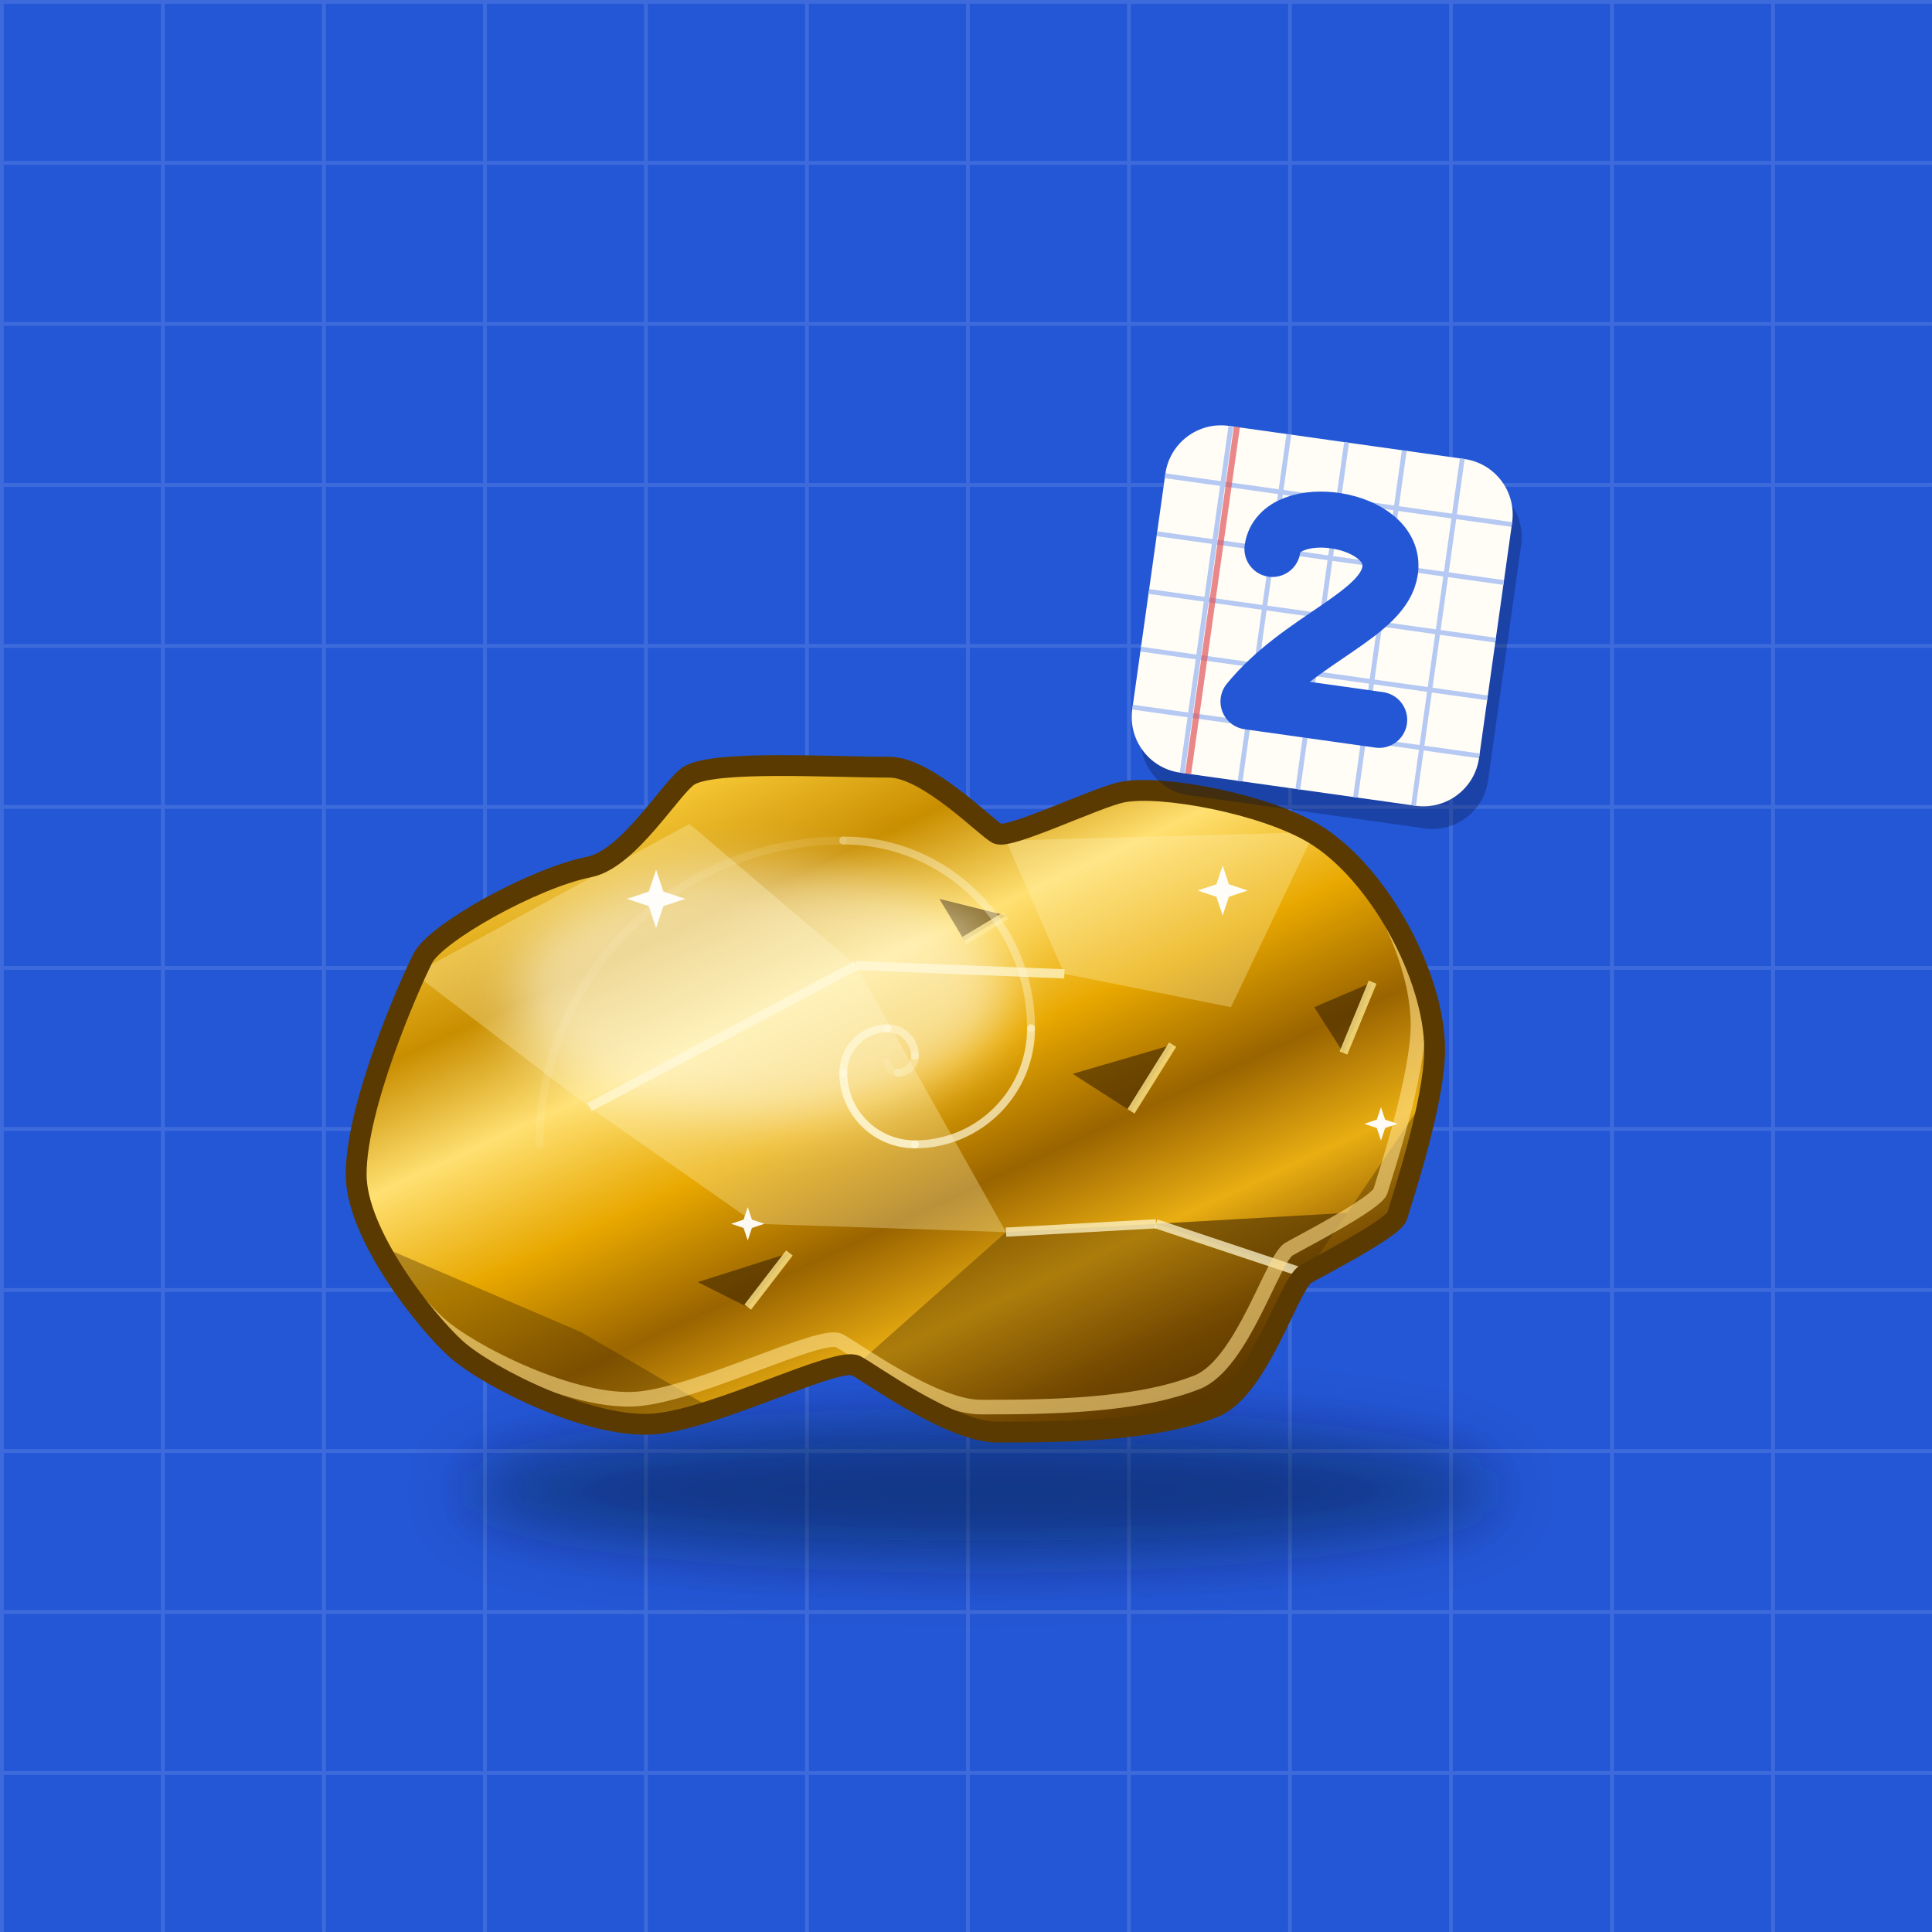
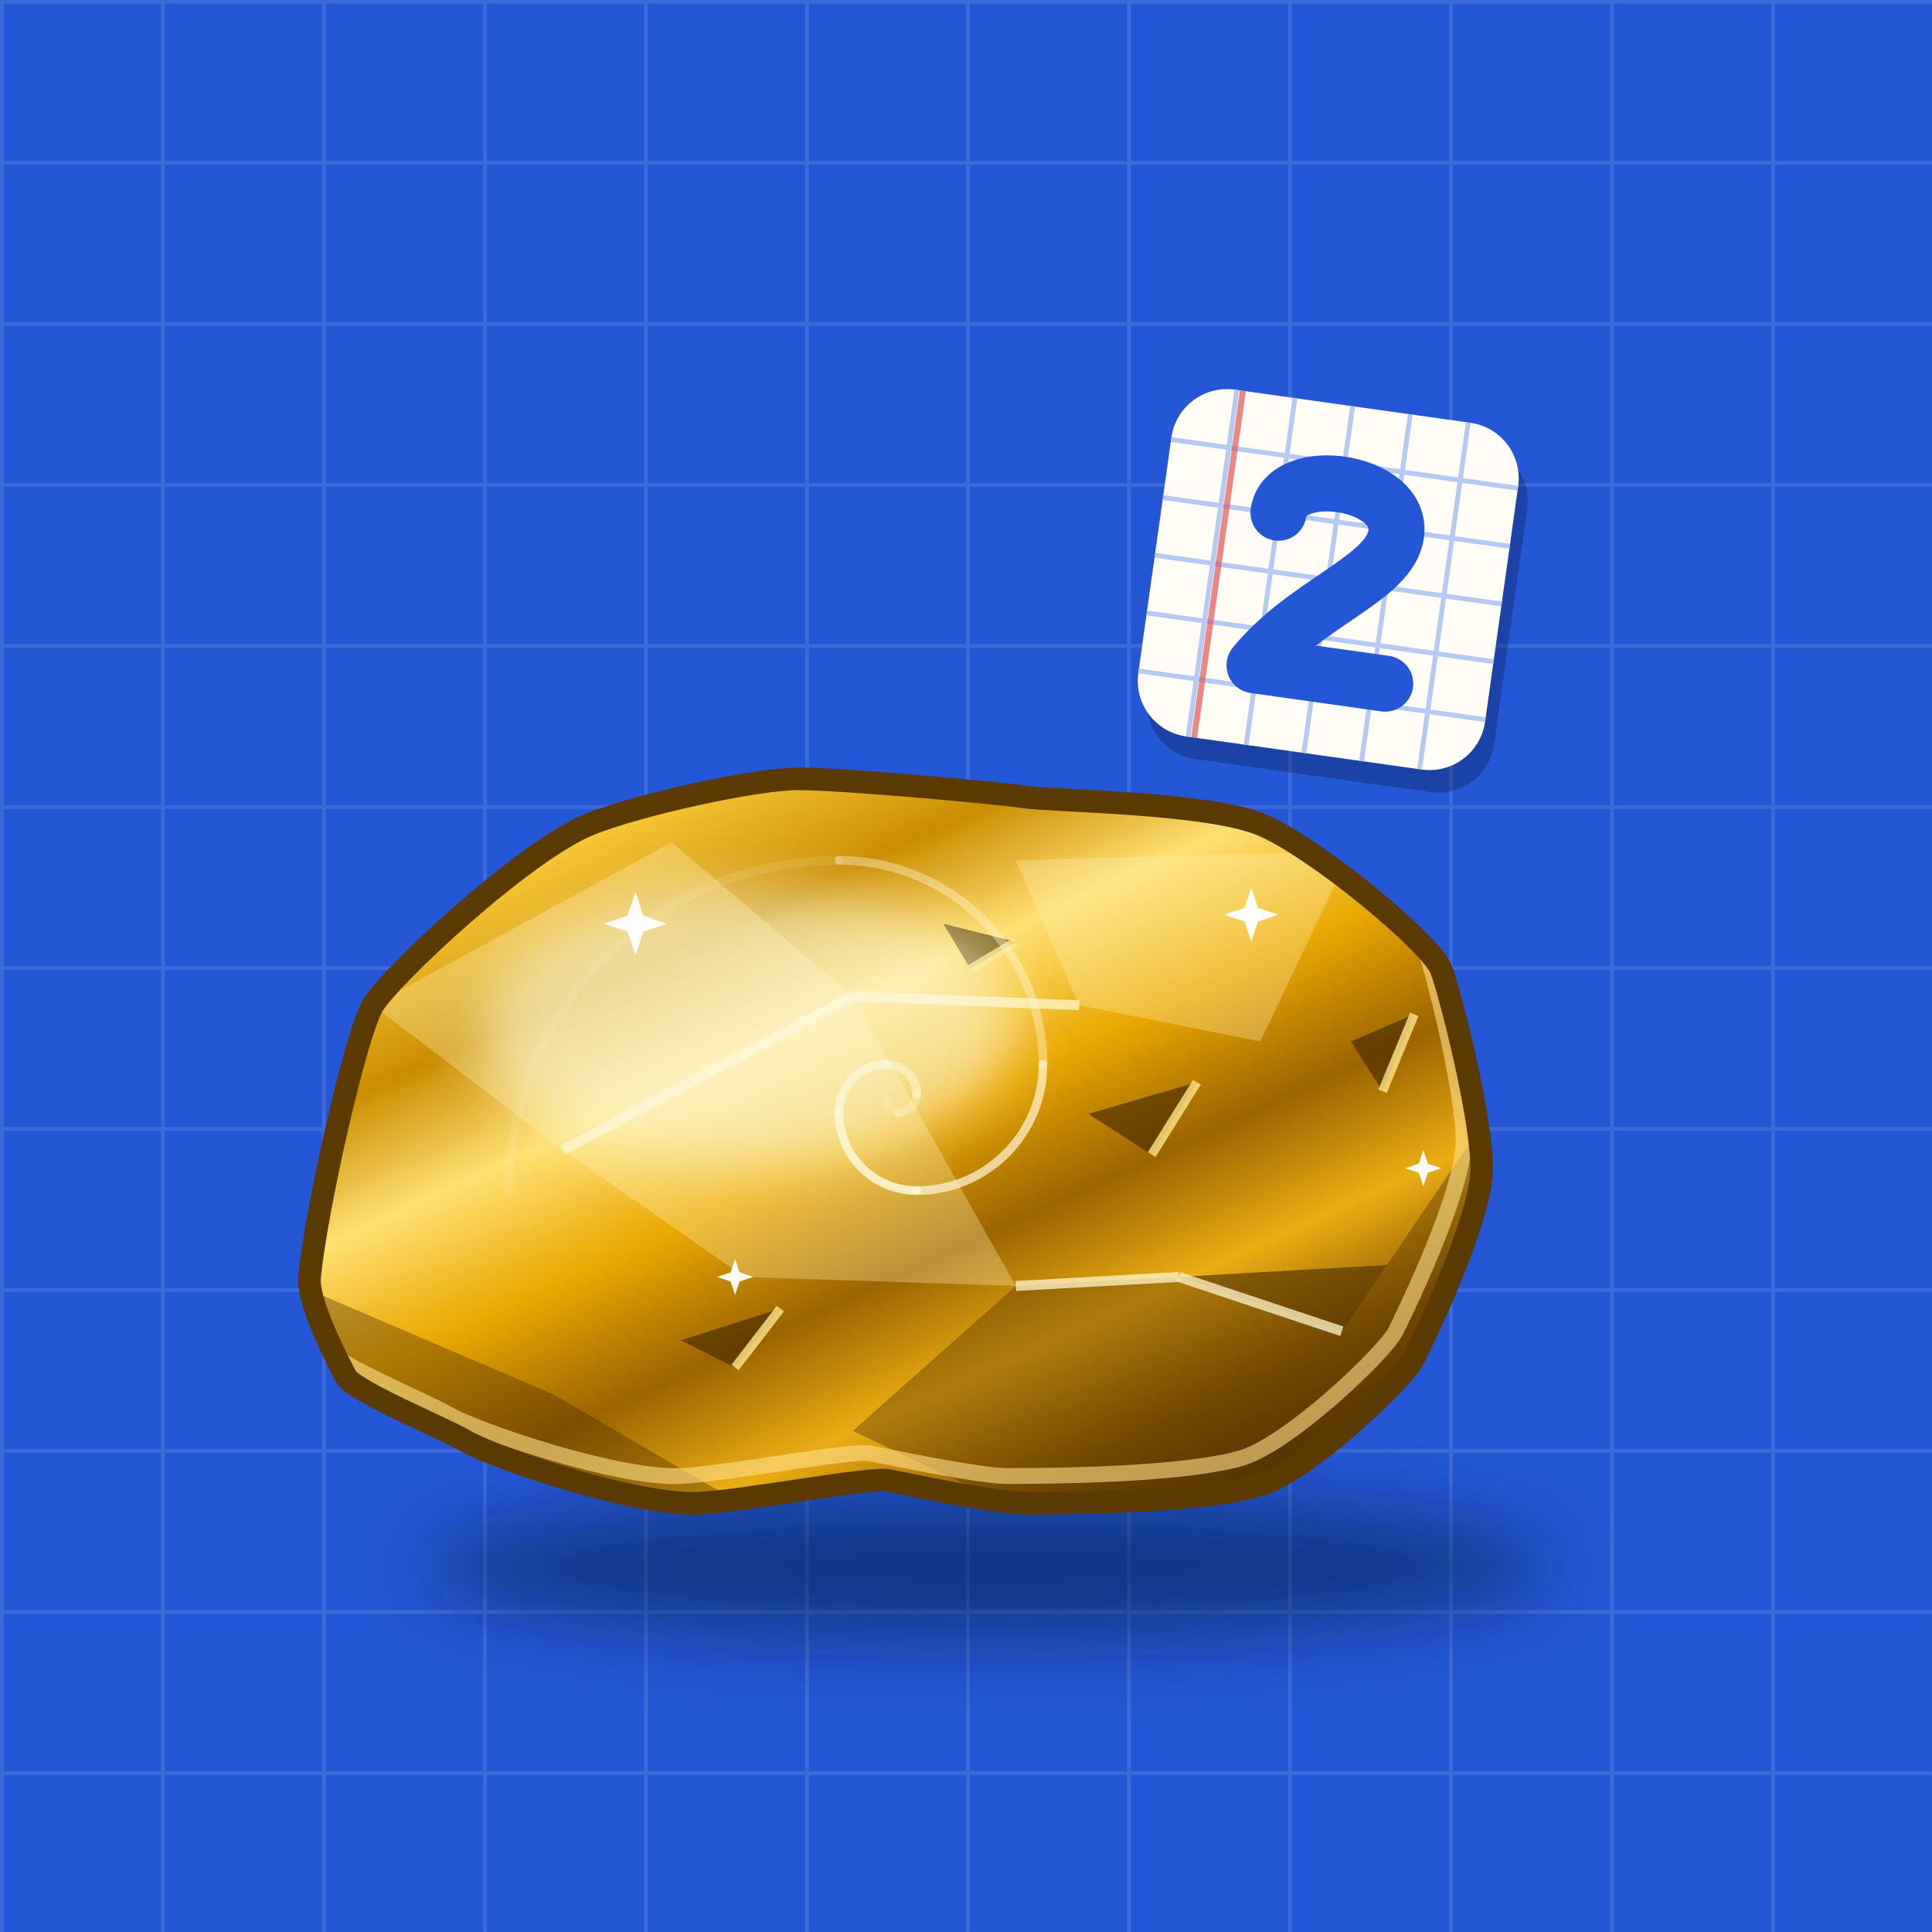
<svg xmlns="http://www.w3.org/2000/svg" viewBox="0 0 512 512" width="512" height="512">
  <defs>
-     <pattern id="g" width="42.67" height="42.67" patternUnits="userSpaceOnUse">
+     <pattern id="pgGrille" width="42.67" height="42.67" patternUnits="userSpaceOnUse">
      <path d="M42.67 0H0V42.67" fill="none" stroke="#fff" stroke-opacity=".12" stroke-width="2" />
    </pattern>
  </defs>
  <rect width="512" height="512" rx="0" fill="#2457d6" />
-   <rect width="512" height="512" rx="0" fill="url(#g)" />
+   <rect width="512" height="512" rx="0" fill="url(#pgGrille)" />
  <g transform="translate(256 256) scale(.8) translate(-256 -256)">
-     <g transform="translate(232 300) scale(1.38) translate(-271 -270)">
+     <g transform="translate(232 314) scale(1.5) translate(-271 -270)">
      <defs>
        <linearGradient id="pgOr" x1="0" y1="0" x2=".75" y2="1">
          <stop offset="0" stop-color="#FFF1A8" />
          <stop offset=".14" stop-color="#FFD23F" />
          <stop offset=".3" stop-color="#C98E00" />
          <stop offset=".42" stop-color="#FFE071" />
          <stop offset=".55" stop-color="#E8A800" />
          <stop offset=".68" stop-color="#9A6400" />
          <stop offset=".8" stop-color="#E9AE12" />
          <stop offset=".92" stop-color="#8A5600" />
          <stop offset="1" stop-color="#5E3A00" />
        </linearGradient>
-         <clipPath id="pgClip">
-           <path d="M142.00 288.15 C142.00 271.87 154.34 243.56 157.99 236.28 C161.05 230.17 184.55 217.01 197.98 214.33 C207.55 212.42 217.78 194.89 221.96 192.39 C228.14 188.69 255.54 190.39 269.94 190.39 C279.10 190.39 293.20 204.99 295.93 206.35 C298.76 207.76 319.72 197.61 325.92 196.38 C335.15 194.54 359.79 199.10 371.90 206.35 C387.21 215.52 400.89 240.41 400.89 258.23 C400.89 270.50 393.30 293.43 391.89 298.13 C390.99 301.12 372.58 310.49 369.90 312.09 C365.91 314.48 358.72 339.70 347.91 344.01 C333.33 349.83 311.63 350.00 295.93 350.00 C284.66 350.00 265.31 335.72 261.95 334.04 C257.48 331.81 228.89 346.52 213.97 348.00 C198.67 349.53 173.61 336.89 165.99 330.05 C158.80 323.59 142.00 302.63 142.00 288.15Z" />
-         </clipPath>
        <filter id="pgFlou" x="-30%" y="-80%" width="160%" height="260%">
          <feGaussianBlur stdDeviation="8" />
        </filter>
        <filter id="pgFlou3" x="-50%" y="-80%" width="200%" height="260%">
          <feGaussianBlur stdDeviation="6" />
        </filter>
      </defs>
+       <defs>
+         <clipPath id="pgClip">
+           <path d="M142.03 299.98 C143.56 284.66 152.22 246.33 156.02 239.99 C159.88 233.56 189.50 205.80 204.00 200.00 C214.92 195.63 240.56 190.00 249.97 190.00 C260.00 190.00 293.99 193.11 299.94 194.00 C306.15 194.93 339.77 195.14 351.91 200.00 C363.80 204.75 389.61 226.29 391.89 231.99 C393.89 236.99 400.89 264.76 400.89 275.98 C400.89 287.13 388.29 313.19 385.89 317.98 C383.53 322.70 362.45 342.81 351.91 345.97 C339.43 349.72 310.37 349.97 299.94 349.97 C293.86 349.97 272.94 345.57 269.96 344.97 C265.81 344.14 238.54 349.44 227.98 349.97 C214.55 350.64 182.94 340.13 176.01 335.97 C172.22 333.69 151.61 325.14 150.03 321.97 C148.77 319.46 141.45 305.80 142.03 299.98Z" />
+         </clipPath>
+       </defs>
      <ellipse cx="292" cy="364" rx="124" ry="16" fill="#061237" opacity=".5" filter="url(#pgFlou)" />
-       <path d="M142.00 288.15 C142.00 271.87 154.34 243.56 157.99 236.28 C161.05 230.17 184.55 217.01 197.98 214.33 C207.55 212.42 217.78 194.89 221.96 192.39 C228.14 188.69 255.54 190.39 269.94 190.39 C279.10 190.39 293.20 204.99 295.93 206.35 C298.76 207.76 319.72 197.61 325.92 196.38 C335.15 194.54 359.79 199.10 371.90 206.35 C387.21 215.52 400.89 240.41 400.89 258.23 C400.89 270.50 393.30 293.43 391.89 298.13 C390.99 301.12 372.58 310.49 369.90 312.09 C365.91 314.48 358.72 339.70 347.91 344.01 C333.33 349.83 311.63 350.00 295.93 350.00 C284.66 350.00 265.31 335.72 261.95 334.04 C257.48 331.81 228.89 346.52 213.97 348.00 C198.67 349.53 173.61 336.89 165.99 330.05 C158.80 323.59 142.00 302.63 142.00 288.15Z" fill="url(#pgOr)" />
+       <path d="M142.03 299.98 C143.56 284.66 152.22 246.33 156.02 239.99 C159.88 233.56 189.50 205.80 204.00 200.00 C214.92 195.63 240.56 190.00 249.97 190.00 C260.00 190.00 293.99 193.11 299.94 194.00 C306.15 194.93 339.77 195.14 351.91 200.00 C363.80 204.75 389.61 226.29 391.89 231.99 C393.89 236.99 400.89 264.76 400.89 275.98 C400.89 287.13 388.29 313.19 385.89 317.98 C383.53 322.70 362.45 342.81 351.91 345.97 C339.43 349.72 310.37 349.97 299.94 349.97 C293.86 349.97 272.94 345.57 269.96 344.97 C265.81 344.14 238.54 349.44 227.98 349.97 C214.55 350.64 182.94 340.13 176.01 335.97 C172.22 333.69 151.61 325.14 150.03 321.97 C148.77 319.46 141.45 305.80 142.03 299.98Z" fill="url(#pgOr)" />
      <g clip-path="url(#pgClip)">
        <polygon points="300,352 334,300 404,296 404,360" fill="#4A2C00" opacity=".38" />
        <polygon points="140,302 196,326 244,354 140,354" fill="#4A2C00" opacity=".38" />
        <polygon points="262,334 298,302 334,300 300,352" fill="#4A2C00" opacity=".38" />
        <polygon points="370,312 404,262 404,296 334,300" fill="#4A2C00" opacity=".38" />
        <polygon points="156,240 222,204 262,238 198,272" fill="#FFF3B8" opacity=".32" />
        <polygon points="298,208 372,206 352,248 312,240" fill="#FFF3B8" opacity=".32" />
        <polygon points="198,272 262,238 298,302 238,300" fill="#FFF3B8" opacity=".32" />
        <line x1="198" y1="272" x2="262" y2="238" stroke="#FFF6CC" stroke-width="2.2" opacity=".75" />
        <line x1="262" y1="238" x2="312" y2="240" stroke="#FFF6CC" stroke-width="2.2" opacity=".75" />
        <line x1="298" y1="302" x2="334" y2="300" stroke="#FFF6CC" stroke-width="2.2" opacity=".75" />
        <line x1="334" y1="300" x2="370" y2="312" stroke="#FFF6CC" stroke-width="2.2" opacity=".75" />
        <polygon points="314,264 338,257 328,273" fill="#3E2400" opacity=".6" />
        <line x1="328" y1="273" x2="338" y2="257" stroke="#FFE68A" stroke-width="2" opacity=".8" />
        <polygon points="224,314 246,307 236,320" fill="#3E2400" opacity=".6" />
        <line x1="236" y1="320" x2="246" y2="307" stroke="#FFE68A" stroke-width="2" opacity=".8" />
        <polygon points="372,248 386,242 379,259" fill="#3E2400" opacity=".6" />
        <line x1="379" y1="259" x2="386" y2="242" stroke="#FFE68A" stroke-width="2" opacity=".8" />
        <polygon points="282,222 298,226 288,232" fill="#3E2400" opacity=".6" />
        <line x1="288" y1="232" x2="298" y2="226" stroke="#FFE68A" stroke-width="2" opacity=".8" />
-         <path d="M142.00 288.15 C142.00 271.87 154.34 243.56 157.99 236.28 C161.05 230.17 184.55 217.01 197.98 214.33 C207.55 212.42 217.78 194.89 221.96 192.39 C228.14 188.69 255.54 190.39 269.94 190.39 C279.10 190.39 293.20 204.99 295.93 206.35 C298.76 207.76 319.72 197.61 325.92 196.38 C335.15 194.54 359.79 199.10 371.90 206.35 C387.21 215.52 400.89 240.41 400.89 258.23 C400.89 270.50 393.30 293.43 391.89 298.13 C390.99 301.12 372.58 310.49 369.90 312.09 C365.91 314.48 358.72 339.70 347.91 344.01 C333.33 349.83 311.63 350.00 295.93 350.00 C284.66 350.00 265.31 335.72 261.95 334.04 C257.48 331.81 228.89 346.52 213.97 348.00 C198.67 349.53 173.61 336.89 165.99 330.05 C158.80 323.59 142.00 302.63 142.00 288.15Z" transform="translate(-4 -6)" fill="none" stroke="#FFE08A" stroke-width="3.5" opacity=".6" />
+         <path d="M142.03 299.98 C143.56 284.66 152.22 246.33 156.02 239.99 C159.88 233.56 189.50 205.80 204.00 200.00 C214.92 195.63 240.56 190.00 249.97 190.00 C260.00 190.00 293.99 193.11 299.94 194.00 C306.15 194.93 339.77 195.14 351.91 200.00 C363.80 204.75 389.61 226.29 391.89 231.99 C393.89 236.99 400.89 264.76 400.89 275.98 C400.89 287.13 388.29 313.19 385.89 317.98 C383.53 322.70 362.45 342.81 351.91 345.97 C339.43 349.72 310.37 349.97 299.94 349.97 C293.86 349.97 272.94 345.57 269.96 344.97 C265.81 344.14 238.54 349.44 227.98 349.97 C214.55 350.64 182.94 340.13 176.01 335.97 C172.22 333.69 151.61 325.14 150.03 321.97 C148.77 319.46 141.45 305.80 142.03 299.98Z" transform="translate(-4 -6)" fill="none" stroke="#FFE08A" stroke-width="3.5" opacity=".6" />
        <ellipse cx="239.1" cy="244.5" rx="59.0" ry="30.6" fill="#FFFBE6" opacity=".55" filter="url(#pgFlou3)" />
      </g>
-       <path d="M142.00 288.15 C142.00 271.87 154.34 243.56 157.99 236.28 C161.05 230.17 184.55 217.01 197.98 214.33 C207.55 212.42 217.78 194.89 221.96 192.39 C228.14 188.69 255.54 190.39 269.94 190.39 C279.10 190.39 293.20 204.99 295.93 206.35 C298.76 207.76 319.72 197.61 325.92 196.38 C335.15 194.54 359.79 199.10 371.90 206.35 C387.21 215.52 400.89 240.41 400.89 258.23 C400.89 270.50 393.30 293.43 391.89 298.13 C390.99 301.12 372.58 310.49 369.90 312.09 C365.91 314.48 358.72 339.70 347.91 344.01 C333.33 349.83 311.63 350.00 295.93 350.00 C284.66 350.00 265.31 335.72 261.95 334.04 C257.48 331.81 228.89 346.52 213.97 348.00 C198.67 349.53 173.61 336.89 165.99 330.05 C158.80 323.59 142.00 302.63 142.00 288.15Z" fill="none" stroke="#5A3A00" stroke-width="5" stroke-linejoin="round" />
+       <path d="M142.03 299.98 C143.56 284.66 152.22 246.33 156.02 239.99 C159.88 233.56 189.50 205.80 204.00 200.00 C214.92 195.63 240.56 190.00 249.97 190.00 C260.00 190.00 293.99 193.11 299.94 194.00 C306.15 194.93 339.77 195.14 351.91 200.00 C363.80 204.75 389.61 226.29 391.89 231.99 C393.89 236.99 400.89 264.76 400.89 275.98 C400.89 287.13 388.29 313.19 385.89 317.98 C383.53 322.70 362.45 342.81 351.91 345.97 C339.43 349.72 310.37 349.97 299.94 349.97 C293.86 349.97 272.94 345.57 269.96 344.97 C265.81 344.14 238.54 349.44 227.98 349.97 C214.55 350.64 182.94 340.13 176.01 335.97 C172.22 333.69 151.61 325.14 150.03 321.97 C148.77 319.46 141.45 305.80 142.03 299.98Z" fill="none" stroke="#5A3A00" stroke-width="5" stroke-linejoin="round" />
      <path d="M186.00 280.93 A72.93 72.93 0 0 1 258.93 208.00" fill="none" stroke="#FFF8D8" stroke-width="1.9" stroke-linecap="round" opacity="0.12" />
      <path d="M258.93 208.00 A45.07 45.07 0 0 1 304.00 253.07" fill="none" stroke="#FFF8D8" stroke-width="1.9" stroke-linecap="round" opacity="0.4" />
      <path d="M304.00 253.07 A27.86 27.86 0 0 1 276.14 280.93" fill="none" stroke="#FFF8D8" stroke-width="1.9" stroke-linecap="round" opacity="0.7" />
      <path d="M276.14 280.93 A17.22 17.22 0 0 1 258.93 263.71" fill="none" stroke="#FFF8D8" stroke-width="1.9" stroke-linecap="round" opacity="0.85" />
      <path d="M258.93 263.71 A10.64 10.64 0 0 1 269.57 253.07" fill="none" stroke="#FFF8D8" stroke-width="1.9" stroke-linecap="round" opacity="0.75" />
      <path d="M269.57 253.07 A6.58 6.58 0 0 1 276.14 259.65" fill="none" stroke="#FFF8D8" stroke-width="1.9" stroke-linecap="round" opacity="0.55" />
      <path d="M276.14 259.65 A4.06 4.06 0 0 1 272.08 263.71" fill="none" stroke="#FFF8D8" stroke-width="1.9" stroke-linecap="round" opacity="0.35" />
      <path d="M272.08 263.71 A2.51 2.51 0 0 1 269.57 261.20" fill="none" stroke="#FFF8D8" stroke-width="1.9" stroke-linecap="round" opacity="0.15" />
      <path d="M214 215 L215.75 220.25 221 222 215.75 223.75 214 229 212.25 223.75 207 222 212.25 220.25Z" fill="#fff" opacity=".95" />
      <path d="M350 214 L351.5 218.5 356 220 351.5 221.5 350 226 348.5 221.5 344 220 348.5 218.5Z" fill="#fff" opacity=".95" />
      <path d="M236 296 L237.0 299.0 240 300 237.0 301.0 236 304 235.0 301.0 232 300 235.0 299.0Z" fill="#fff" opacity=".95" />
      <path d="M388 272 L389.0 275.0 392 276 389.0 277.0 388 280 387.0 277.0 384 276 387.0 275.0Z" fill="#fff" opacity=".95" />
    </g>
-     <g transform="rotate(8 374 140)">
-       <rect x="320.0" y="89.0" width="116" height="116" rx="18.6" fill="#061237" opacity=".3" />
-       <rect x="316.0" y="82.0" width="116" height="116" rx="18.6" fill="#FFFDF5" />
+     <g transform="rotate(8 376 128)">
+       <rect x="322.0" y="77.0" width="116" height="116" rx="18.6" fill="#061237" opacity=".3" />
+       <rect x="318.0" y="70.0" width="116" height="116" rx="18.6" fill="#FFFDF5" />
      <g stroke="#B5C9F3" stroke-width="1.6">
-         <line x1="335.3" y1="82.0" x2="335.3" y2="198.0" />
-         <line x1="354.7" y1="82.0" x2="354.7" y2="198.0" />
-         <line x1="374.0" y1="82.0" x2="374.0" y2="198.0" />
-         <line x1="393.3" y1="82.0" x2="393.3" y2="198.0" />
-         <line x1="412.7" y1="82.0" x2="412.7" y2="198.0" />
-         <line x1="316.0" y1="101.3" x2="432.0" y2="101.3" />
-         <line x1="316.0" y1="120.7" x2="432.0" y2="120.7" />
-         <line x1="316.0" y1="140.0" x2="432.0" y2="140.0" />
-         <line x1="316.0" y1="159.3" x2="432.0" y2="159.3" />
-         <line x1="316.0" y1="178.7" x2="432.0" y2="178.7" />
+         <line x1="337.3" y1="70.0" x2="337.3" y2="186.0" />
+         <line x1="356.7" y1="70.0" x2="356.7" y2="186.0" />
+         <line x1="376.0" y1="70.0" x2="376.0" y2="186.0" />
+         <line x1="395.3" y1="70.0" x2="395.3" y2="186.0" />
+         <line x1="414.7" y1="70.0" x2="414.7" y2="186.0" />
+         <line x1="318.0" y1="89.3" x2="434.0" y2="89.3" />
+         <line x1="318.0" y1="108.7" x2="434.0" y2="108.7" />
+         <line x1="318.0" y1="128.0" x2="434.0" y2="128.0" />
+         <line x1="318.0" y1="147.3" x2="434.0" y2="147.3" />
+         <line x1="318.0" y1="166.7" x2="434.0" y2="166.7" />
      </g>
-       <line x1="337.3" y1="82.0" x2="337.3" y2="198.0" stroke="#E0565B" stroke-width="2" opacity=".7" />
-       <path transform="translate(349.64 100.56) scale(0.8248889)" d="M6 24 C6 4 54 4 54 26 C54 44 22 58 5 86 L58 86" fill="none" stroke="#2457d6" stroke-width="22.5" stroke-linecap="round" stroke-linejoin="round" />
+       <line x1="339.3" y1="70.0" x2="339.3" y2="186.0" stroke="#E0565B" stroke-width="2" opacity=".7" />
+       <path transform="translate(351.64 88.56) scale(0.8248889)" d="M6 24 C6 4 54 4 54 26 C54 44 22 58 5 86 L58 86" fill="none" stroke="#2457d6" stroke-width="22.5" stroke-linecap="round" stroke-linejoin="round" />
    </g>
  </g>
</svg>
